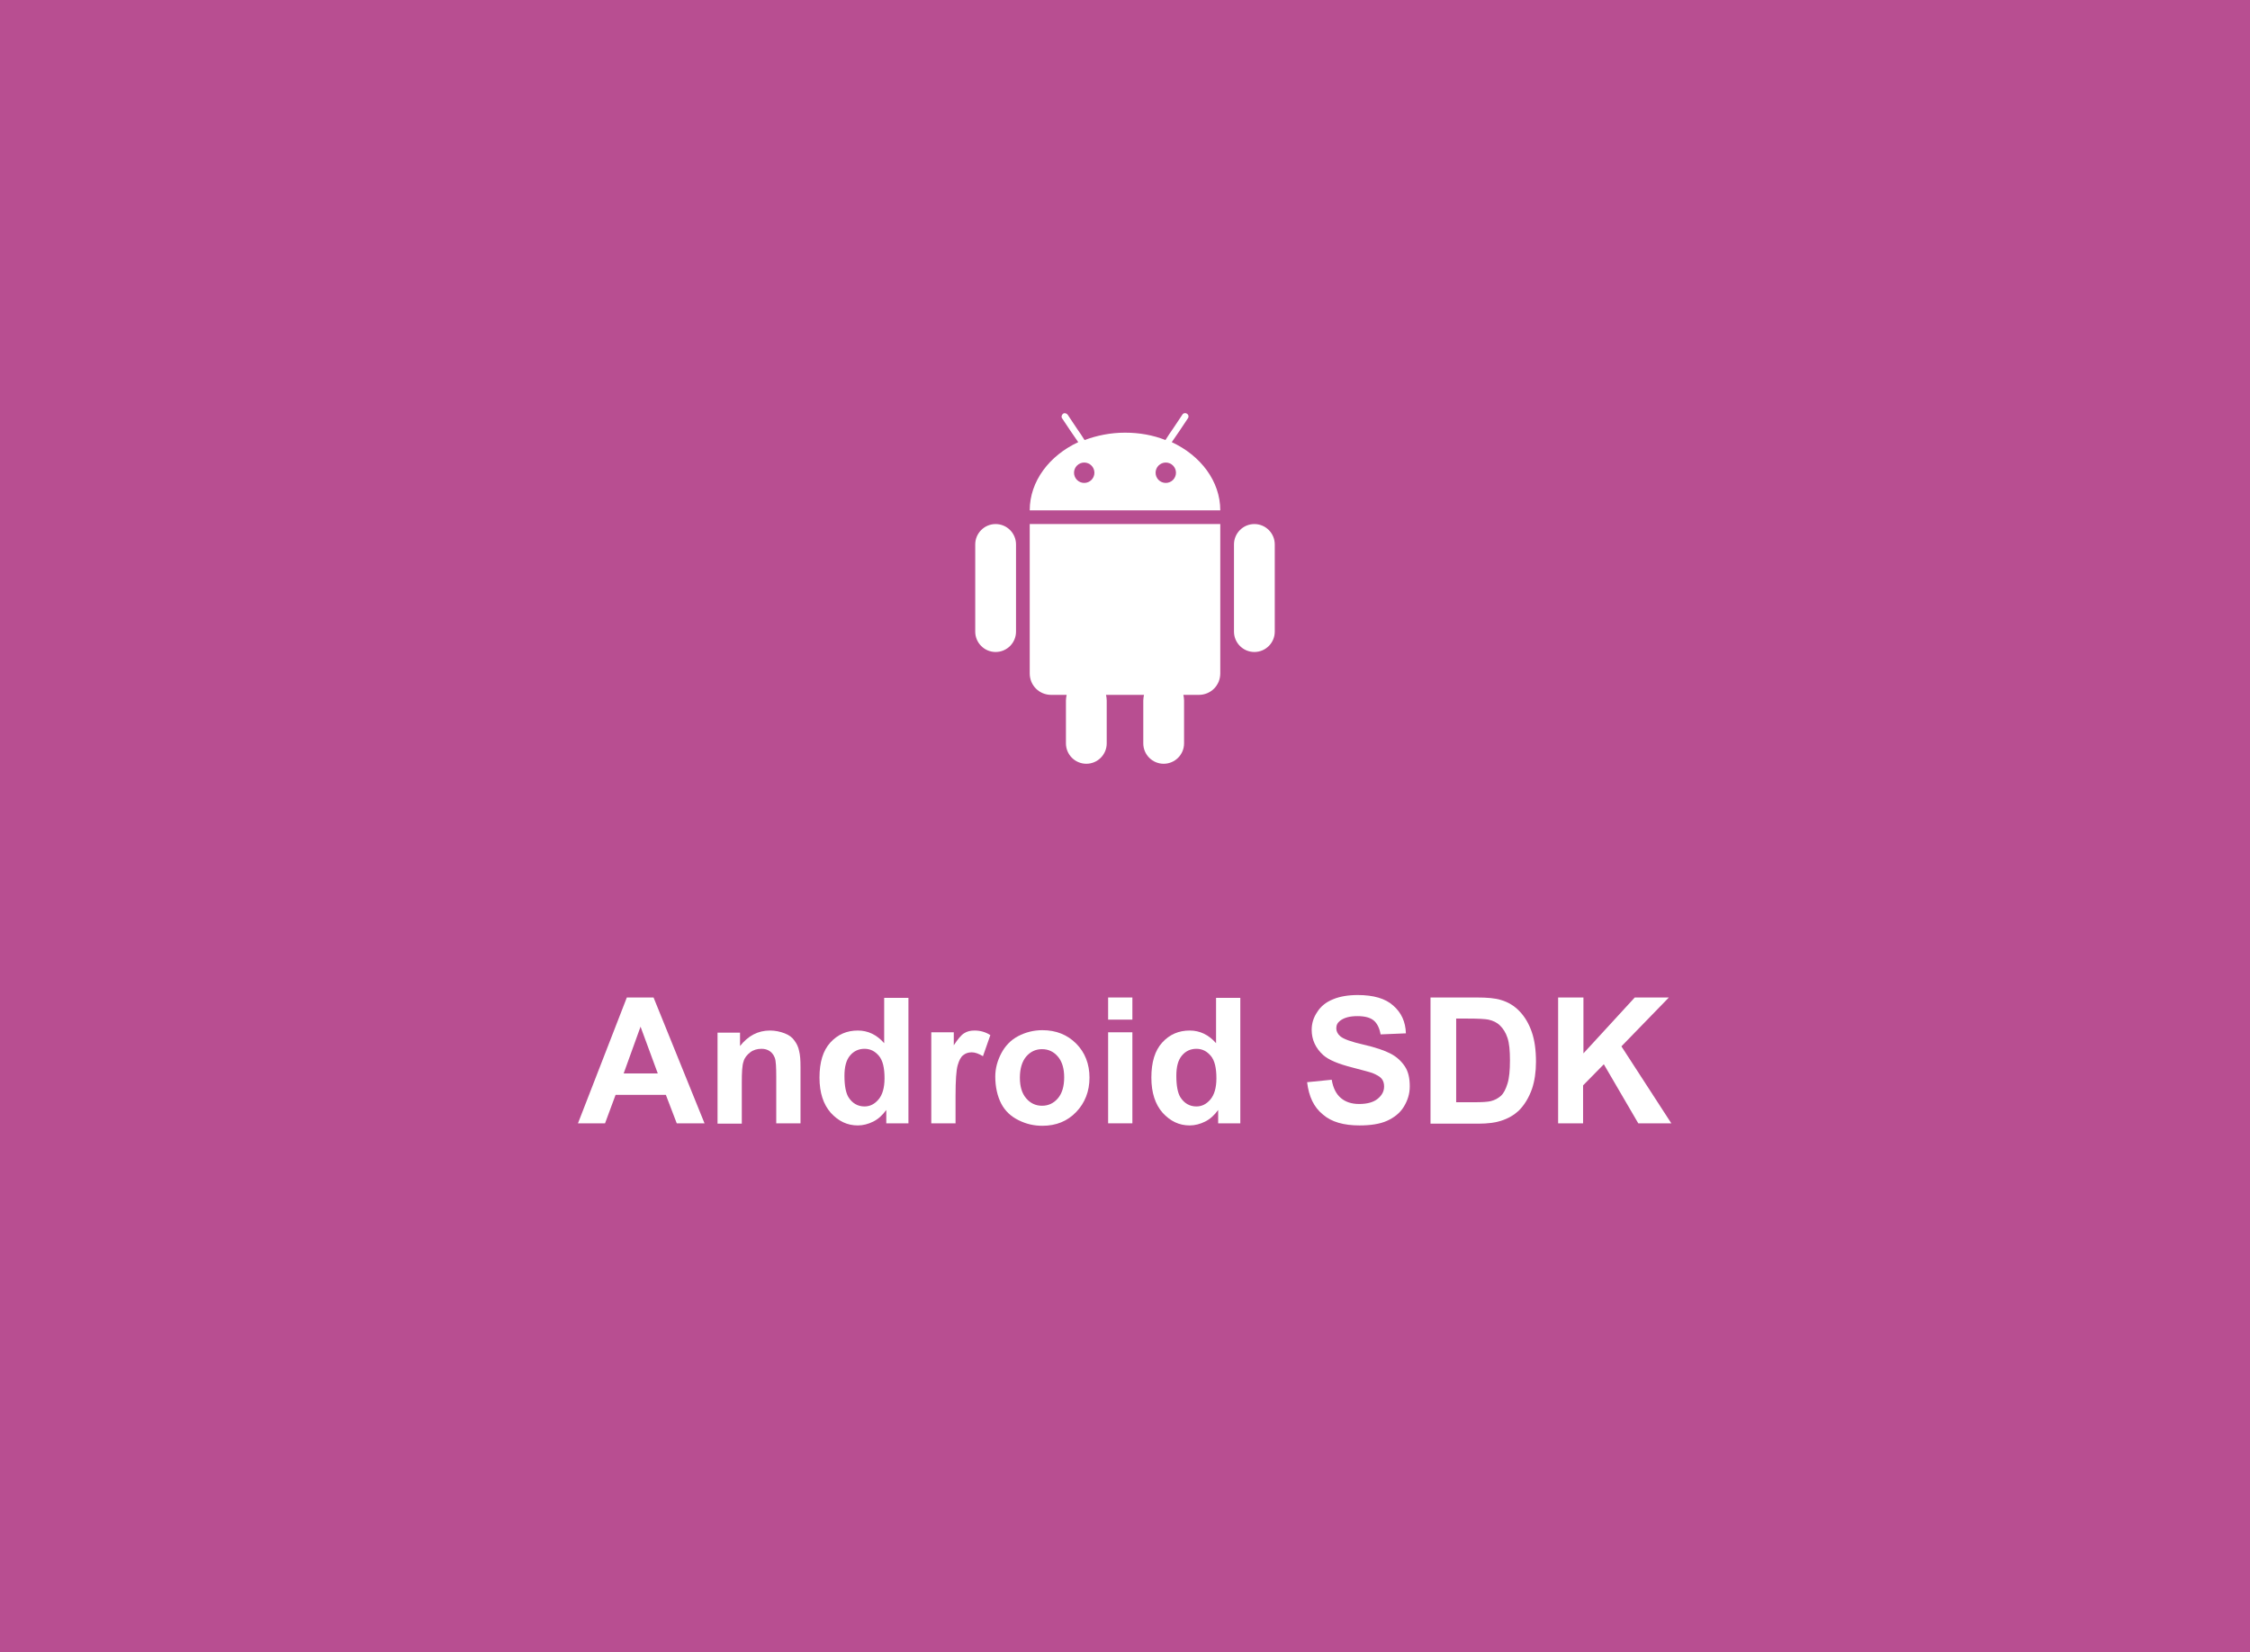
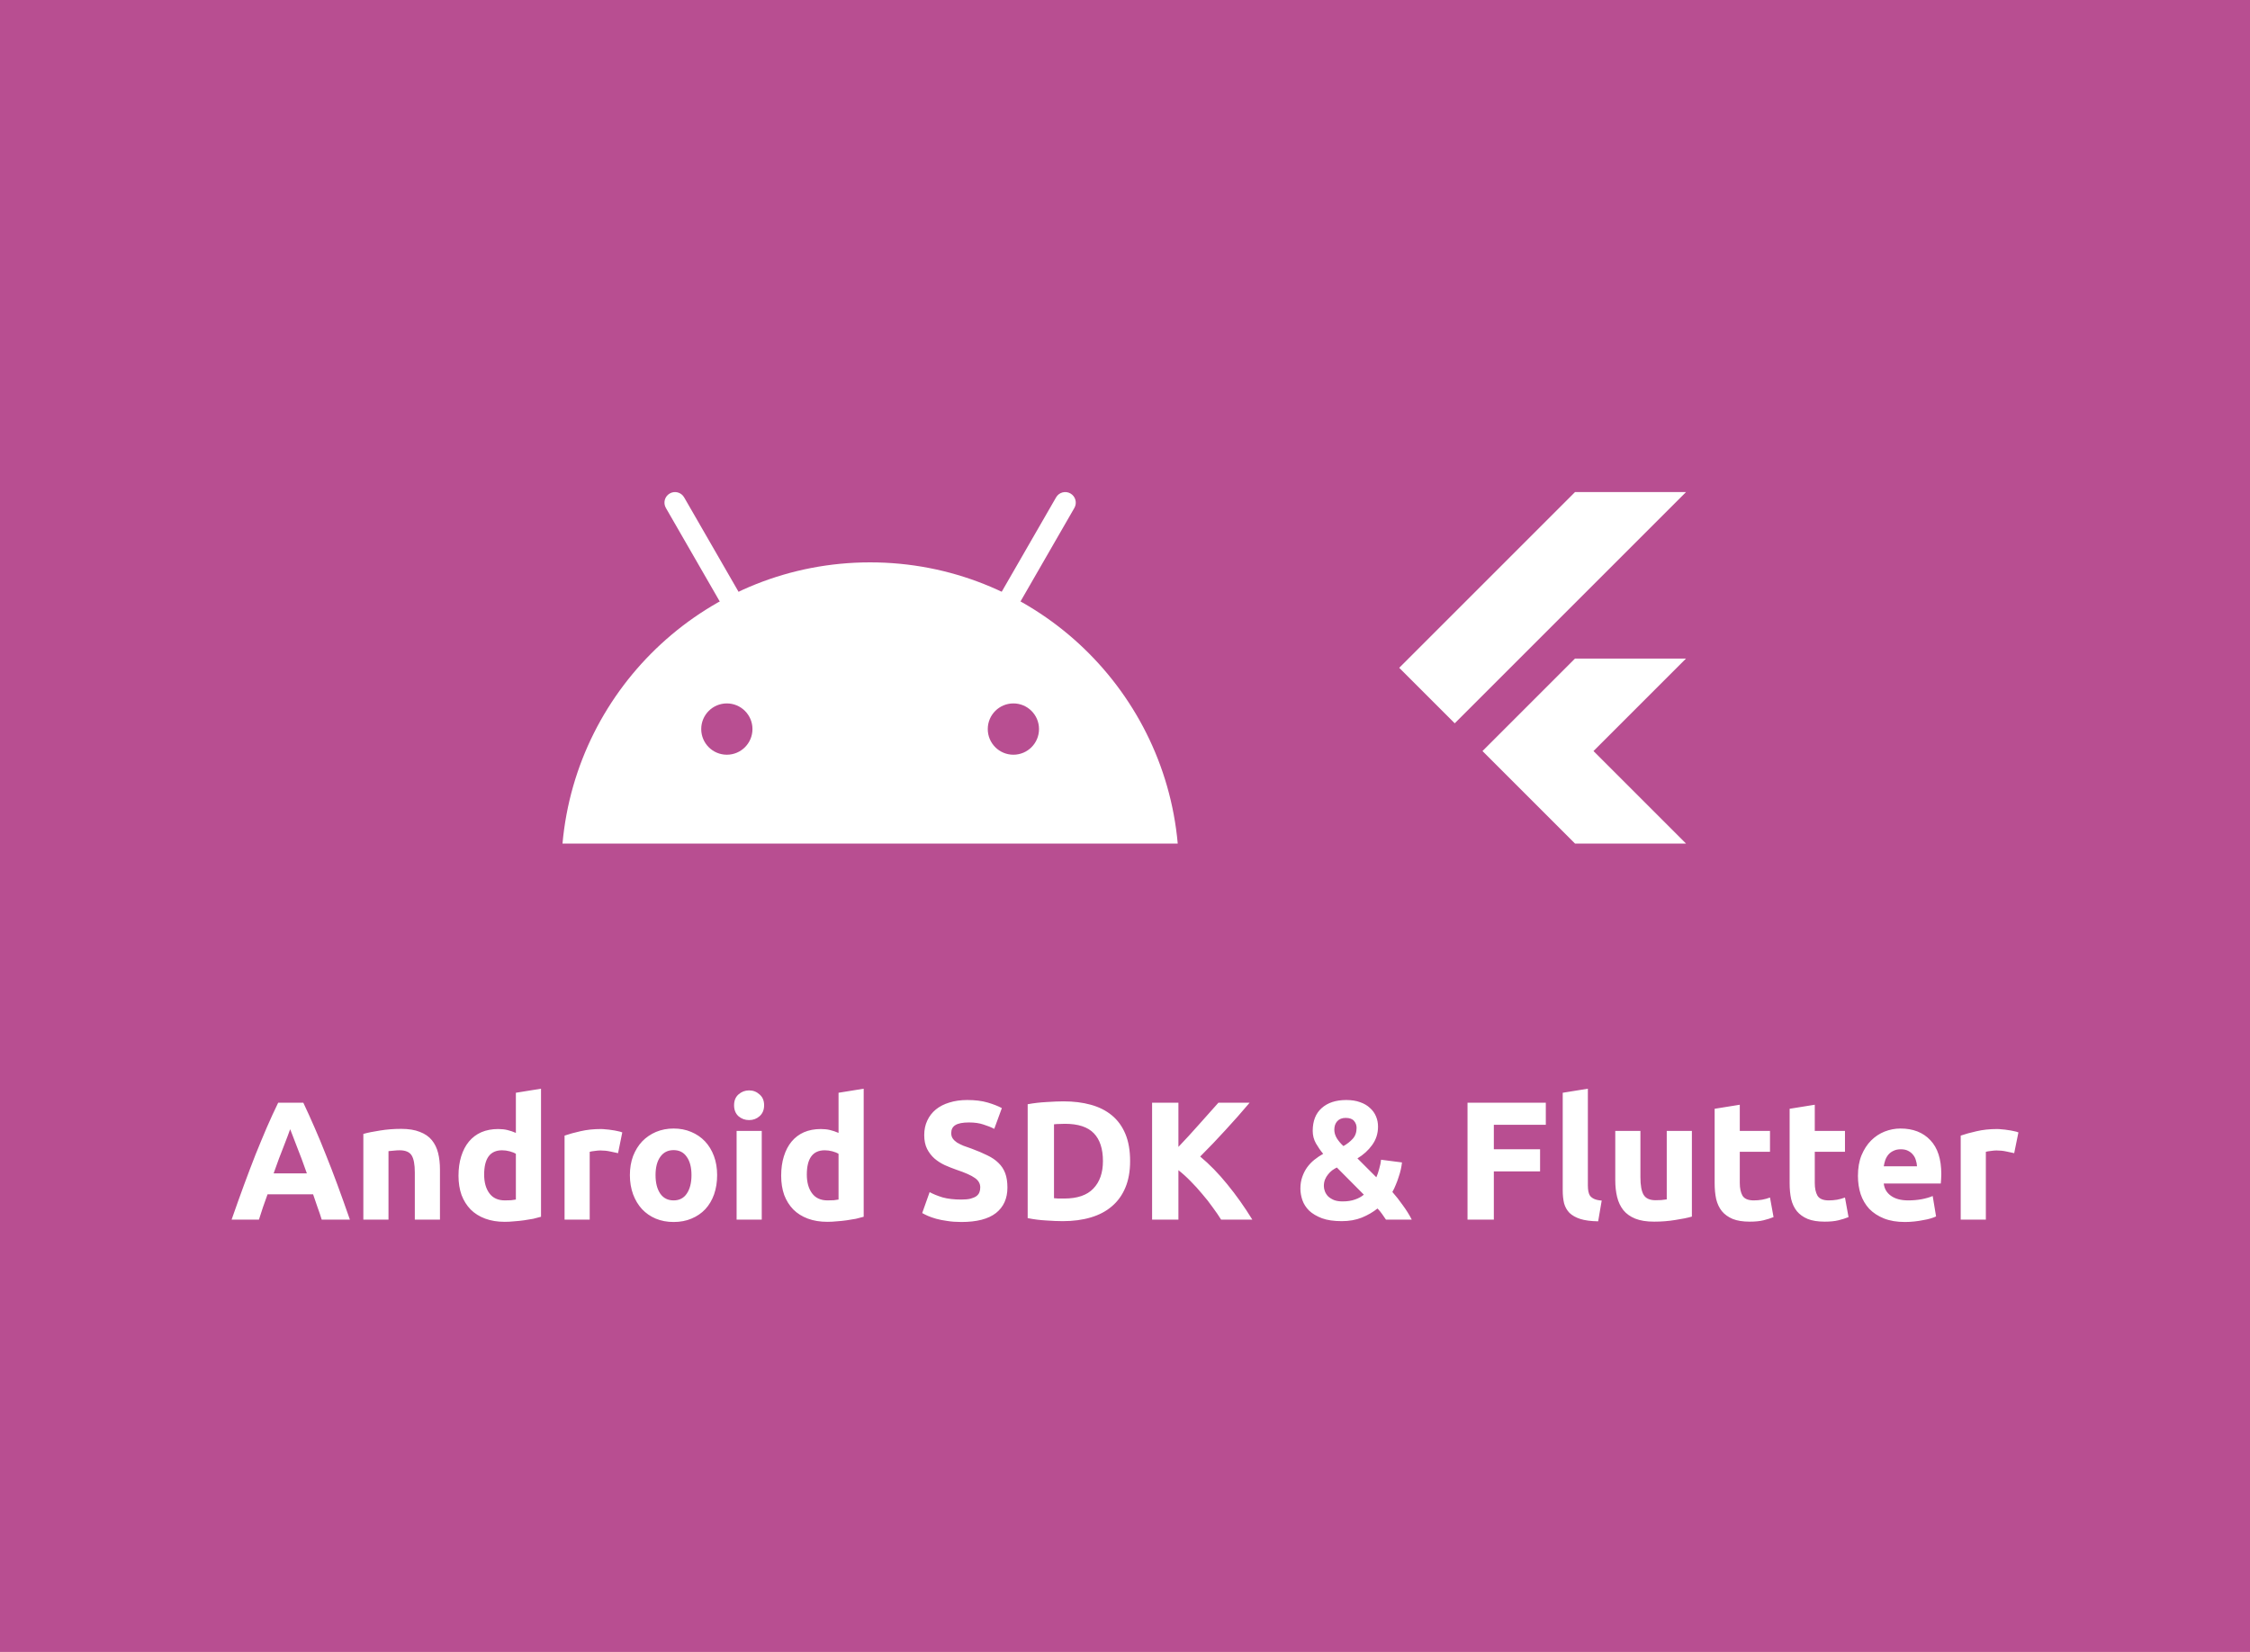
- <svg xmlns="http://www.w3.org/2000/svg" version="1.1" x="0px" y="0px" width="640px" height="470px" viewBox="0 0 640 470" style="enable-background:new 0 0 640 470;" xml:space="preserve">
-   <style type="text/css">
- 	.st0{fill:#B84E91;}
- 	.st1{fill:#FFFFFF;}
- 	.st2{fill-rule:evenodd;clip-rule:evenodd;fill:#FFFFFF;}
- 	.st3{fill:#E6E7E8;}
- 	.st4{fill:url(#SVGID_1_);stroke:#FFFFFF;stroke-width:5;stroke-miterlimit:10;}
- </style>
-   <g id="Layer_1">
-     <rect x="0" y="-85" class="st0" width="640" height="640" />
-     <g>
-       <path class="st1" d="M333.3,125.8l1.1-1.6l1.1-1.6l2.4-3.6c0.3-0.4,0.2-1-0.3-1.3c-0.4-0.3-1-0.2-1.3,0.3l-2.6,3.9l-1.1,1.6    l-1.1,1.7c-3.5-1.4-7.4-2.1-11.5-2.1c-4.1,0-8,0.8-11.5,2.1l-1.1-1.7l-1.1-1.6l-2.6-3.9c-0.3-0.4-0.9-0.6-1.3-0.3    c-0.4,0.3-0.6,0.9-0.3,1.3l2.4,3.6l1.1,1.6l1.1,1.6c-8.2,3.8-13.8,11.1-13.8,19.4h54.2C347.1,136.9,341.5,129.6,333.3,125.8z     M308.4,137.4c-1.6,0-2.9-1.3-2.9-2.9c0-1.6,1.3-2.9,2.9-2.9c1.6,0,2.9,1.3,2.9,2.9S310,137.4,308.4,137.4z M331.6,137.4    c-1.6,0-2.9-1.3-2.9-2.9c0-1.6,1.3-2.9,2.9-2.9c1.6,0,2.9,1.3,2.9,2.9S333.2,137.4,331.6,137.4z" />
-       <path class="st1" d="M293.3,149.1h-0.4v4.8v3.9v33.8c0,3.4,2.7,6.1,6.1,6.1h4.4c-0.1,0.5-0.2,1.1-0.2,1.6v0.3v1.9v10    c0,3.2,2.6,5.8,5.8,5.8c3.2,0,5.8-2.6,5.8-5.8v-10v-1.9v-0.3c0-0.6-0.1-1.1-0.2-1.6h10.8c-0.1,0.5-0.2,1.1-0.2,1.6v0.3v1.9v10    c0,3.2,2.6,5.8,5.8,5.8c3.2,0,5.8-2.6,5.8-5.8v-10v-1.9v-0.3c0-0.6-0.1-1.1-0.2-1.6h4.4c3.4,0,6.1-2.7,6.1-6.1v-33.8v-3.9v-4.8    h-0.4C346.7,149.1,293.3,149.1,293.3,149.1z" />
-       <path class="st1" d="M283.2,149.1c-3.2,0-5.8,2.6-5.8,5.8v24.8c0,3.2,2.6,5.8,5.8,5.8c3.2,0,5.8-2.6,5.8-5.8v-24.8    C289,151.7,286.4,149.1,283.2,149.1z" />
-       <path class="st1" d="M356.8,149.1c-3.2,0-5.8,2.6-5.8,5.8v24.8c0,3.2,2.6,5.8,5.8,5.8c3.2,0,5.8-2.6,5.8-5.8v-24.8    C362.6,151.7,360,149.1,356.8,149.1z" />
-     </g>
-     <g>
-       <path class="st1" d="M200.4,319.6h-7.9l-3.1-8.1h-14.3l-3,8.1h-7.7l13.9-35.8h7.6L200.4,319.6z M187.1,305.4l-4.9-13.3l-4.8,13.3    H187.1z" />
-       <path class="st1" d="M227.7,319.6h-6.9v-13.2c0-2.8-0.1-4.6-0.4-5.4c-0.3-0.8-0.8-1.5-1.4-1.9c-0.7-0.5-1.5-0.7-2.4-0.7    c-1.2,0-2.3,0.3-3.2,1c-0.9,0.7-1.6,1.5-1.9,2.6c-0.4,1.1-0.5,3.1-0.5,6v11.7h-6.9v-25.9h6.4v3.8c2.3-2.9,5.1-4.4,8.5-4.4    c1.5,0,2.9,0.3,4.2,0.8c1.3,0.5,2.2,1.2,2.8,2.1c0.6,0.8,1.1,1.8,1.3,2.9c0.3,1.1,0.4,2.6,0.4,4.6V319.6z" />
-       <path class="st1" d="M258.5,319.6h-6.4v-3.8c-1.1,1.5-2.3,2.6-3.7,3.3s-2.9,1.1-4.4,1.1c-3,0-5.5-1.2-7.7-3.6    c-2.1-2.4-3.2-5.7-3.2-10c0-4.4,1-7.7,3.1-10c2.1-2.3,4.7-3.4,7.8-3.4c2.9,0,5.4,1.2,7.5,3.6v-12.9h6.9V319.6z M240.2,306.1    c0,2.8,0.4,4.8,1.1,6c1.1,1.8,2.7,2.7,4.6,2.7c1.6,0,2.9-0.7,4-2c1.1-1.3,1.7-3.3,1.7-6c0-3-0.5-5.1-1.6-6.4c-1.1-1.3-2.4-2-4.1-2    c-1.6,0-3,0.6-4.1,1.9S240.2,303.5,240.2,306.1z" />
-       <path class="st1" d="M271.8,319.6h-6.9v-25.9h6.4v3.7c1.1-1.7,2.1-2.9,2.9-3.4c0.9-0.6,1.9-0.8,3-0.8c1.6,0,3.1,0.4,4.5,1.3    l-2.1,6c-1.2-0.7-2.2-1.1-3.2-1.1c-1,0-1.8,0.3-2.4,0.8c-0.7,0.5-1.2,1.5-1.6,2.9c-0.4,1.4-0.6,4.3-0.6,8.7V319.6z" />
-       <path class="st1" d="M283.1,306.3c0-2.3,0.6-4.5,1.7-6.6c1.1-2.1,2.7-3.8,4.8-4.9c2.1-1.1,4.4-1.7,6.9-1.7c3.9,0,7.1,1.3,9.6,3.8    c2.5,2.5,3.8,5.8,3.8,9.7c0,3.9-1.3,7.2-3.8,9.8c-2.5,2.6-5.7,3.9-9.6,3.9c-2.4,0-4.6-0.5-6.8-1.6c-2.2-1.1-3.8-2.6-4.9-4.7    S283.1,309.2,283.1,306.3z M290.1,306.6c0,2.6,0.6,4.5,1.8,5.9s2.7,2.1,4.5,2.1c1.8,0,3.3-0.7,4.5-2.1c1.2-1.4,1.8-3.4,1.8-6    c0-2.5-0.6-4.5-1.8-5.9c-1.2-1.4-2.7-2.1-4.5-2.1c-1.8,0-3.3,0.7-4.5,2.1S290.1,304.1,290.1,306.6z" />
-       <path class="st1" d="M315.2,290.1v-6.3h6.9v6.3H315.2z M315.2,319.6v-25.9h6.9v25.9H315.2z" />
-       <path class="st1" d="M352.9,319.6h-6.4v-3.8c-1.1,1.5-2.3,2.6-3.7,3.3s-2.9,1.1-4.4,1.1c-3,0-5.5-1.2-7.7-3.6    c-2.1-2.4-3.2-5.7-3.2-10c0-4.4,1-7.7,3.1-10c2.1-2.3,4.7-3.4,7.8-3.4c2.9,0,5.4,1.2,7.5,3.6v-12.9h6.9V319.6z M334.6,306.1    c0,2.8,0.4,4.8,1.1,6c1.1,1.8,2.7,2.7,4.6,2.7c1.6,0,2.9-0.7,4-2s1.7-3.3,1.7-6c0-3-0.5-5.1-1.6-6.4c-1.1-1.3-2.4-2-4.1-2    c-1.6,0-3,0.6-4.1,1.9S334.6,303.5,334.6,306.1z" />
-       <path class="st1" d="M371.8,307.9l7-0.7c0.4,2.4,1.3,4.1,2.6,5.2c1.3,1.1,3,1.7,5.2,1.7c2.3,0,4.1-0.5,5.3-1.5    c1.2-1,1.8-2.1,1.8-3.5c0-0.8-0.2-1.6-0.7-2.2c-0.5-0.6-1.4-1.1-2.6-1.6c-0.8-0.3-2.8-0.8-5.8-1.6c-3.9-1-6.6-2.1-8.2-3.5    c-2.2-2-3.3-4.4-3.3-7.2c0-1.8,0.5-3.5,1.6-5.1c1-1.6,2.5-2.8,4.5-3.6c1.9-0.8,4.3-1.2,7-1.2c4.5,0,7.9,1,10.1,3    c2.3,2,3.5,4.6,3.6,7.9l-7.2,0.3c-0.3-1.8-1-3.2-2-4c-1-0.8-2.5-1.2-4.6-1.2c-2.1,0-3.7,0.4-4.9,1.3c-0.8,0.6-1.1,1.3-1.1,2.2    c0,0.8,0.4,1.6,1.1,2.2c0.9,0.8,3.1,1.6,6.6,2.4s6.1,1.7,7.8,2.6c1.7,0.9,3,2.1,4,3.6s1.4,3.4,1.4,5.7c0,2.1-0.6,4-1.7,5.8    c-1.1,1.8-2.8,3.1-4.8,4s-4.7,1.3-7.8,1.3c-4.5,0-8-1-10.4-3.1C373.7,315,372.3,312,371.8,307.9z" />
-       <path class="st1" d="M406.9,283.8h13.2c3,0,5.2,0.2,6.8,0.7c2.1,0.6,3.9,1.7,5.4,3.3c1.5,1.6,2.6,3.5,3.4,5.8    c0.8,2.3,1.2,5.1,1.2,8.5c0,2.9-0.4,5.5-1.1,7.6c-0.9,2.6-2.2,4.7-3.8,6.3c-1.3,1.2-2.9,2.2-5.1,2.9c-1.6,0.5-3.7,0.8-6.4,0.8    h-13.6V283.8z M414.2,289.9v23.7h5.4c2,0,3.5-0.1,4.4-0.3c1.2-0.3,2.1-0.8,2.9-1.5c0.8-0.7,1.4-1.9,1.9-3.5    c0.5-1.6,0.7-3.8,0.7-6.6c0-2.8-0.2-4.9-0.7-6.4c-0.5-1.5-1.2-2.6-2.1-3.5s-2-1.4-3.3-1.7c-1-0.2-3-0.3-5.9-0.3H414.2z" />
-       <path class="st1" d="M443.2,319.6v-35.8h7.2v15.9l14.6-15.9h9.7l-13.5,13.9l14.2,21.9h-9.4l-9.8-16.8l-5.9,6v10.8H443.2z" />
-     </g>
+ <svg xmlns="http://www.w3.org/2000/svg" width="640" height="470" viewBox="0 0 640 470" fill="none">
+   <g clip-path="url(#clip0_2_28)">
+     <path d="M640 0H0V470H640V0Z" fill="#B84E91" />
+     <path d="M91.51 347C91.158 345.848 90.758 344.664 90.31 343.448C89.894 342.232 89.478 341.016 89.062 339.8H76.102C75.686 341.016 75.254 342.232 74.806 343.448C74.39 344.664 74.006 345.848 73.654 347H65.878C67.126 343.416 68.31 340.104 69.43 337.064C70.55 334.024 71.638 331.16 72.694 328.472C73.782 325.784 74.838 323.24 75.862 320.84C76.918 318.408 78.006 316.04 79.126 313.736H86.278C87.366 316.04 88.438 318.408 89.494 320.84C90.55 323.24 91.606 325.784 92.662 328.472C93.75 331.16 94.854 334.024 95.974 337.064C97.094 340.104 98.278 343.416 99.526 347H91.51ZM82.534 321.272C82.374 321.752 82.134 322.408 81.814 323.24C81.494 324.072 81.126 325.032 80.71 326.12C80.294 327.208 79.83 328.408 79.318 329.72C78.838 331.032 78.342 332.408 77.83 333.848H87.286C86.774 332.408 86.278 331.032 85.798 329.72C85.318 328.408 84.854 327.208 84.406 326.12C83.99 325.032 83.622 324.072 83.302 323.24C82.982 322.408 82.726 321.752 82.534 321.272ZM103.352 322.616C104.568 322.264 106.136 321.944 108.056 321.656C109.976 321.336 111.992 321.176 114.104 321.176C116.248 321.176 118.024 321.464 119.432 322.04C120.872 322.584 122.008 323.368 122.84 324.392C123.672 325.416 124.264 326.632 124.616 328.04C124.968 329.448 125.144 331.016 125.144 332.744V347H117.992V333.608C117.992 331.304 117.688 329.672 117.08 328.712C116.472 327.752 115.336 327.272 113.672 327.272C113.16 327.272 112.616 327.304 112.04 327.368C111.464 327.4 110.952 327.448 110.504 327.512V347H103.352V322.616ZM137.714 334.184C137.714 336.392 138.21 338.168 139.202 339.512C140.194 340.856 141.666 341.528 143.618 341.528C144.258 341.528 144.85 341.512 145.394 341.48C145.938 341.416 146.386 341.352 146.738 341.288V328.28C146.29 327.992 145.698 327.752 144.962 327.56C144.258 327.368 143.538 327.272 142.802 327.272C139.41 327.272 137.714 329.576 137.714 334.184ZM153.89 346.184C153.25 346.376 152.514 346.568 151.682 346.76C150.85 346.92 149.97 347.064 149.042 347.192C148.146 347.32 147.218 347.416 146.258 347.48C145.33 347.576 144.434 347.624 143.57 347.624C141.49 347.624 139.634 347.32 138.002 346.712C136.37 346.104 134.994 345.24 133.874 344.12C132.754 342.968 131.89 341.592 131.282 339.992C130.706 338.36 130.418 336.536 130.418 334.52C130.418 332.472 130.674 330.632 131.186 329C131.698 327.336 132.434 325.928 133.394 324.776C134.354 323.624 135.522 322.744 136.898 322.136C138.306 321.528 139.906 321.224 141.698 321.224C142.69 321.224 143.57 321.32 144.338 321.512C145.138 321.704 145.938 321.976 146.738 322.328V310.904L153.89 309.752V346.184ZM175.803 328.088C175.163 327.928 174.411 327.768 173.547 327.608C172.683 327.416 171.755 327.32 170.763 327.32C170.315 327.32 169.771 327.368 169.131 327.464C168.523 327.528 168.059 327.608 167.739 327.704V347H160.587V323.096C161.867 322.648 163.371 322.232 165.099 321.848C166.859 321.432 168.811 321.224 170.955 321.224C171.339 321.224 171.803 321.256 172.347 321.32C172.891 321.352 173.435 321.416 173.979 321.512C174.523 321.576 175.067 321.672 175.611 321.8C176.155 321.896 176.619 322.024 177.003 322.184L175.803 328.088ZM203.984 334.328C203.984 336.312 203.696 338.136 203.12 339.8C202.544 341.432 201.712 342.84 200.624 344.024C199.536 345.176 198.224 346.072 196.688 346.712C195.184 347.352 193.488 347.672 191.6 347.672C189.744 347.672 188.048 347.352 186.512 346.712C185.008 346.072 183.712 345.176 182.624 344.024C181.536 342.84 180.688 341.432 180.08 339.8C179.472 338.136 179.168 336.312 179.168 334.328C179.168 332.344 179.472 330.536 180.08 328.904C180.72 327.272 181.584 325.88 182.672 324.728C183.792 323.576 185.104 322.68 186.608 322.04C188.144 321.4 189.808 321.08 191.6 321.08C193.424 321.08 195.088 321.4 196.592 322.04C198.128 322.68 199.44 323.576 200.528 324.728C201.616 325.88 202.464 327.272 203.072 328.904C203.68 330.536 203.984 332.344 203.984 334.328ZM196.688 334.328C196.688 332.12 196.24 330.392 195.344 329.144C194.48 327.864 193.232 327.224 191.6 327.224C189.968 327.224 188.704 327.864 187.808 329.144C186.912 330.392 186.464 332.12 186.464 334.328C186.464 336.536 186.912 338.296 187.808 339.608C188.704 340.888 189.968 341.528 191.6 341.528C193.232 341.528 194.48 340.888 195.344 339.608C196.24 338.296 196.688 336.536 196.688 334.328ZM216.676 347H209.524V321.752H216.676V347ZM217.348 314.456C217.348 315.768 216.916 316.808 216.052 317.576C215.22 318.312 214.228 318.68 213.076 318.68C211.924 318.68 210.916 318.312 210.052 317.576C209.22 316.808 208.804 315.768 208.804 314.456C208.804 313.144 209.22 312.12 210.052 311.384C210.916 310.616 211.924 310.232 213.076 310.232C214.228 310.232 215.22 310.616 216.052 311.384C216.916 312.12 217.348 313.144 217.348 314.456ZM229.495 334.184C229.495 336.392 229.991 338.168 230.983 339.512C231.975 340.856 233.447 341.528 235.399 341.528C236.039 341.528 236.631 341.512 237.175 341.48C237.719 341.416 238.167 341.352 238.519 341.288V328.28C238.071 327.992 237.479 327.752 236.743 327.56C236.039 327.368 235.319 327.272 234.583 327.272C231.191 327.272 229.495 329.576 229.495 334.184ZM245.671 346.184C245.031 346.376 244.295 346.568 243.463 346.76C242.631 346.92 241.751 347.064 240.823 347.192C239.927 347.32 238.999 347.416 238.039 347.48C237.111 347.576 236.215 347.624 235.351 347.624C233.271 347.624 231.415 347.32 229.783 346.712C228.151 346.104 226.775 345.24 225.655 344.12C224.535 342.968 223.671 341.592 223.063 339.992C222.487 338.36 222.199 336.536 222.199 334.52C222.199 332.472 222.455 330.632 222.967 329C223.479 327.336 224.215 325.928 225.175 324.776C226.135 323.624 227.303 322.744 228.679 322.136C230.087 321.528 231.687 321.224 233.479 321.224C234.471 321.224 235.351 321.32 236.119 321.512C236.919 321.704 237.719 321.976 238.519 322.328V310.904L245.671 309.752V346.184ZM273.451 341.288C274.507 341.288 275.371 341.208 276.043 341.048C276.747 340.856 277.307 340.616 277.723 340.328C278.139 340.008 278.427 339.64 278.587 339.224C278.747 338.808 278.827 338.344 278.827 337.832C278.827 336.744 278.315 335.848 277.291 335.144C276.267 334.408 274.507 333.624 272.011 332.792C270.923 332.408 269.835 331.976 268.747 331.496C267.659 330.984 266.683 330.36 265.819 329.624C264.955 328.856 264.251 327.944 263.707 326.888C263.163 325.8 262.891 324.488 262.891 322.952C262.891 321.416 263.179 320.04 263.755 318.824C264.331 317.576 265.147 316.52 266.203 315.656C267.259 314.792 268.539 314.136 270.043 313.688C271.547 313.208 273.243 312.968 275.131 312.968C277.371 312.968 279.307 313.208 280.939 313.688C282.571 314.168 283.915 314.696 284.971 315.272L282.811 321.176C281.883 320.696 280.843 320.28 279.691 319.928C278.571 319.544 277.211 319.352 275.611 319.352C273.819 319.352 272.523 319.608 271.723 320.12C270.955 320.6 270.571 321.352 270.571 322.376C270.571 322.984 270.715 323.496 271.003 323.912C271.291 324.328 271.691 324.712 272.203 325.064C272.747 325.384 273.355 325.688 274.027 325.976C274.731 326.232 275.499 326.504 276.331 326.792C278.059 327.432 279.563 328.072 280.843 328.712C282.123 329.32 283.179 330.04 284.011 330.872C284.875 331.704 285.515 332.68 285.931 333.8C286.347 334.92 286.555 336.28 286.555 337.88C286.555 340.984 285.467 343.4 283.291 345.128C281.115 346.824 277.835 347.672 273.451 347.672C271.979 347.672 270.651 347.576 269.467 347.384C268.283 347.224 267.227 347.016 266.299 346.76C265.403 346.504 264.619 346.232 263.947 345.944C263.307 345.656 262.763 345.384 262.315 345.128L264.427 339.176C265.419 339.72 266.635 340.216 268.075 340.664C269.547 341.08 271.339 341.288 273.451 341.288ZM299.805 340.904C300.157 340.936 300.557 340.968 301.005 341C301.485 341 302.045 341 302.685 341C306.429 341 309.197 340.056 310.989 338.168C312.813 336.28 313.725 333.672 313.725 330.344C313.725 326.856 312.861 324.216 311.133 322.424C309.405 320.632 306.669 319.736 302.925 319.736C302.413 319.736 301.885 319.752 301.341 319.784C300.797 319.784 300.285 319.816 299.805 319.88V340.904ZM321.453 330.344C321.453 333.224 321.005 335.736 320.109 337.88C319.213 340.024 317.933 341.8 316.269 343.208C314.637 344.616 312.637 345.672 310.269 346.376C307.901 347.08 305.245 347.432 302.301 347.432C300.957 347.432 299.389 347.368 297.597 347.24C295.805 347.144 294.045 346.92 292.317 346.568V314.168C294.045 313.848 295.837 313.64 297.693 313.544C299.581 313.416 301.197 313.352 302.541 313.352C305.389 313.352 307.965 313.672 310.269 314.312C312.605 314.952 314.605 315.96 316.269 317.336C317.933 318.712 319.213 320.472 320.109 322.616C321.005 324.76 321.453 327.336 321.453 330.344ZM347.339 347C346.667 345.912 345.867 344.744 344.939 343.496C344.043 342.216 343.051 340.952 341.963 339.704C340.907 338.424 339.803 337.208 338.651 336.056C337.499 334.872 336.347 333.832 335.195 332.936V347H327.707V313.736H335.195V326.312C337.147 324.264 339.099 322.136 341.051 319.928C343.035 317.688 344.875 315.624 346.571 313.736H355.451C353.179 316.424 350.891 319.016 348.587 321.512C346.315 324.008 343.915 326.52 341.387 329.048C344.043 331.256 346.603 333.88 349.067 336.92C351.563 339.96 353.947 343.32 356.219 347H347.339ZM369.891 338.168C369.891 336.952 370.067 335.848 370.419 334.856C370.771 333.832 371.235 332.92 371.811 332.12C372.419 331.288 373.107 330.568 373.875 329.96C374.675 329.32 375.507 328.76 376.371 328.28C375.603 327.352 374.915 326.36 374.307 325.304C373.699 324.216 373.395 323.032 373.395 321.752C373.395 318.936 374.243 316.776 375.939 315.272C377.635 313.736 379.971 312.968 382.947 312.968C384.451 312.968 385.763 313.176 386.883 313.592C388.003 313.976 388.931 314.52 389.667 315.224C390.435 315.896 391.011 316.696 391.395 317.624C391.779 318.52 391.971 319.496 391.971 320.552C391.971 322.504 391.411 324.248 390.291 325.784C389.203 327.288 387.811 328.552 386.115 329.576L391.491 334.952C391.779 334.312 392.051 333.512 392.307 332.552C392.595 331.56 392.771 330.696 392.835 329.96L398.787 330.728C398.723 331.336 398.611 332.008 398.451 332.744C398.291 333.448 398.083 334.168 397.827 334.904C397.603 335.64 397.331 336.376 397.011 337.112C396.723 337.848 396.403 338.52 396.051 339.128C397.075 340.28 398.067 341.544 399.027 342.92C400.019 344.264 400.867 345.624 401.571 347H394.227C393.971 346.584 393.619 346.072 393.171 345.464C392.723 344.824 392.275 344.28 391.827 343.832C390.547 344.856 389.059 345.72 387.363 346.424C385.667 347.096 383.763 347.432 381.651 347.432C379.411 347.432 377.539 347.16 376.035 346.616C374.531 346.04 373.315 345.32 372.387 344.456C371.491 343.56 370.851 342.568 370.467 341.48C370.083 340.36 369.891 339.256 369.891 338.168ZM376.563 337.448C376.563 337.928 376.659 338.424 376.851 338.936C377.043 339.448 377.347 339.928 377.763 340.376C378.211 340.792 378.771 341.144 379.443 341.432C380.115 341.688 380.931 341.816 381.891 341.816C383.235 341.816 384.403 341.64 385.395 341.288C386.419 340.936 387.267 340.472 387.939 339.896L380.259 332.168C379.811 332.392 379.363 332.664 378.915 332.984C378.499 333.304 378.115 333.688 377.763 334.136C377.411 334.552 377.123 335.032 376.899 335.576C376.675 336.12 376.563 336.744 376.563 337.448ZM385.875 320.888C385.875 320.152 385.635 319.496 385.155 318.92C384.675 318.344 383.875 318.056 382.755 318.056C381.731 318.056 380.931 318.376 380.355 319.016C379.811 319.624 379.539 320.424 379.539 321.416C379.539 322.248 379.779 323.064 380.259 323.864C380.739 324.632 381.363 325.368 382.131 326.072C383.155 325.496 384.035 324.808 384.771 324.008C385.507 323.208 385.875 322.168 385.875 320.888ZM417.426 347V313.736H439.698V320.024H424.914V326.984H438.066V333.272H424.914V347H417.426ZM454.588 347.48C452.508 347.448 450.812 347.224 449.5 346.808C448.22 346.392 447.196 345.816 446.428 345.08C445.692 344.312 445.18 343.4 444.892 342.344C444.636 341.256 444.508 340.04 444.508 338.696V310.904L451.66 309.752V337.256C451.66 337.896 451.708 338.472 451.804 338.984C451.9 339.496 452.076 339.928 452.332 340.28C452.62 340.632 453.02 340.92 453.532 341.144C454.044 341.368 454.732 341.512 455.596 341.576L454.588 347.48ZM481.248 346.136C480.032 346.488 478.464 346.808 476.544 347.096C474.624 347.416 472.608 347.576 470.496 347.576C468.352 347.576 466.56 347.288 465.12 346.712C463.712 346.136 462.592 345.336 461.76 344.312C460.928 343.256 460.336 342.008 459.984 340.568C459.632 339.128 459.456 337.544 459.456 335.816V321.752H466.608V334.952C466.608 337.256 466.912 338.92 467.52 339.944C468.128 340.968 469.264 341.48 470.928 341.48C471.44 341.48 471.984 341.464 472.56 341.432C473.136 341.368 473.648 341.304 474.096 341.24V321.752H481.248V346.136ZM487.722 315.464L494.874 314.312V321.752H503.466V327.704H494.874V336.584C494.874 338.088 495.13 339.288 495.642 340.184C496.186 341.08 497.258 341.528 498.858 341.528C499.626 341.528 500.41 341.464 501.21 341.336C502.042 341.176 502.794 340.968 503.466 340.712L504.474 346.28C503.61 346.632 502.65 346.936 501.594 347.192C500.538 347.448 499.242 347.576 497.706 347.576C495.754 347.576 494.138 347.32 492.858 346.808C491.578 346.264 490.554 345.528 489.786 344.6C489.018 343.64 488.474 342.488 488.154 341.144C487.866 339.8 487.722 338.312 487.722 336.68V315.464ZM509.05 315.464L516.202 314.312V321.752H524.794V327.704H516.202V336.584C516.202 338.088 516.458 339.288 516.97 340.184C517.514 341.08 518.586 341.528 520.186 341.528C520.954 341.528 521.738 341.464 522.538 341.336C523.37 341.176 524.122 340.968 524.794 340.712L525.802 346.28C524.938 346.632 523.978 346.936 522.922 347.192C521.866 347.448 520.57 347.576 519.034 347.576C517.082 347.576 515.466 347.32 514.186 346.808C512.906 346.264 511.882 345.528 511.114 344.6C510.346 343.64 509.802 342.488 509.482 341.144C509.194 339.8 509.05 338.312 509.05 336.68V315.464ZM528.48 334.568C528.48 332.328 528.816 330.376 529.488 328.712C530.192 327.016 531.104 325.608 532.224 324.488C533.344 323.368 534.624 322.52 536.064 321.944C537.536 321.368 539.04 321.08 540.576 321.08C544.16 321.08 546.992 322.184 549.072 324.392C551.152 326.568 552.192 329.784 552.192 334.04C552.192 334.456 552.176 334.92 552.144 335.432C552.112 335.912 552.08 336.344 552.048 336.728H535.824C535.984 338.2 536.672 339.368 537.888 340.232C539.104 341.096 540.736 341.528 542.784 341.528C544.096 341.528 545.376 341.416 546.624 341.192C547.904 340.936 548.944 340.632 549.744 340.28L550.704 346.088C550.32 346.28 549.808 346.472 549.168 346.664C548.528 346.856 547.808 347.016 547.008 347.144C546.24 347.304 545.408 347.432 544.512 347.528C543.616 347.624 542.72 347.672 541.824 347.672C539.552 347.672 537.568 347.336 535.872 346.664C534.208 345.992 532.816 345.08 531.696 343.928C530.608 342.744 529.792 341.352 529.248 339.752C528.736 338.152 528.48 336.424 528.48 334.568ZM545.28 331.832C545.248 331.224 545.136 330.632 544.944 330.056C544.784 329.48 544.512 328.968 544.128 328.52C543.776 328.072 543.312 327.704 542.736 327.416C542.192 327.128 541.504 326.984 540.672 326.984C539.872 326.984 539.184 327.128 538.608 327.416C538.032 327.672 537.552 328.024 537.168 328.472C536.784 328.92 536.48 329.448 536.256 330.056C536.064 330.632 535.92 331.224 535.824 331.832H545.28ZM572.928 328.088C572.288 327.928 571.536 327.768 570.672 327.608C569.808 327.416 568.88 327.32 567.888 327.32C567.44 327.32 566.896 327.368 566.256 327.464C565.648 327.528 565.184 327.608 564.864 327.704V347H557.712V323.096C558.992 322.648 560.496 322.232 562.224 321.848C563.984 321.432 565.936 321.224 568.08 321.224C568.464 321.224 568.928 321.256 569.472 321.32C570.016 321.352 570.56 321.416 571.104 321.512C571.648 321.576 572.192 321.672 572.736 321.8C573.28 321.896 573.744 322.024 574.128 322.184L572.928 328.088Z" fill="white" />
+     <path d="M398 190L413.789 205.789L479.579 140H448L398 190ZM479.579 187.368H448L421.684 213.684L448 240H479.579L453.263 213.684L479.579 187.368Z" fill="white" />
+     <path d="M247.5 160C201.661 160 164.04 195.152 160 240H335C330.96 195.152 293.339 160 247.5 160ZM280.965 207.43C280.965 203.399 284.228 200.131 288.253 200.131C292.278 200.131 295.541 203.399 295.541 207.43C295.541 211.46 292.278 214.728 288.253 214.728C284.228 214.728 280.965 211.46 280.965 207.43ZM206.747 214.728C202.722 214.728 199.459 211.46 199.459 207.43C199.459 203.399 202.722 200.131 206.747 200.131C210.772 200.131 214.035 203.399 214.035 207.43C214.035 211.46 210.772 214.728 206.747 214.728Z" fill="white" />
+     <path d="M284 179C283.488 179 282.973 178.872 282.501 178.597C281.065 177.766 280.575 175.928 281.401 174.489L300.397 141.508C301.227 140.065 303.062 139.571 304.499 140.406C305.935 141.237 306.425 143.075 305.599 144.514L286.603 177.495C286.047 178.462 285.038 179 284 179Z" fill="white" />
+     <path d="M210.998 179C209.96 179 208.951 178.458 208.396 177.495L189.403 144.514C188.573 143.075 189.067 141.237 190.5 140.406C191.932 139.571 193.771 140.065 194.601 141.508L213.597 174.489C214.427 175.932 213.933 177.77 212.497 178.597C212.025 178.872 211.51 179 210.998 179Z" fill="white" />
  </g>
-   <g id="Guides">
- </g>
+   <defs>
+     <clipPath id="clip0_2_28">
+       <rect width="640" height="470" fill="white" />
+     </clipPath>
+   </defs>
</svg>
